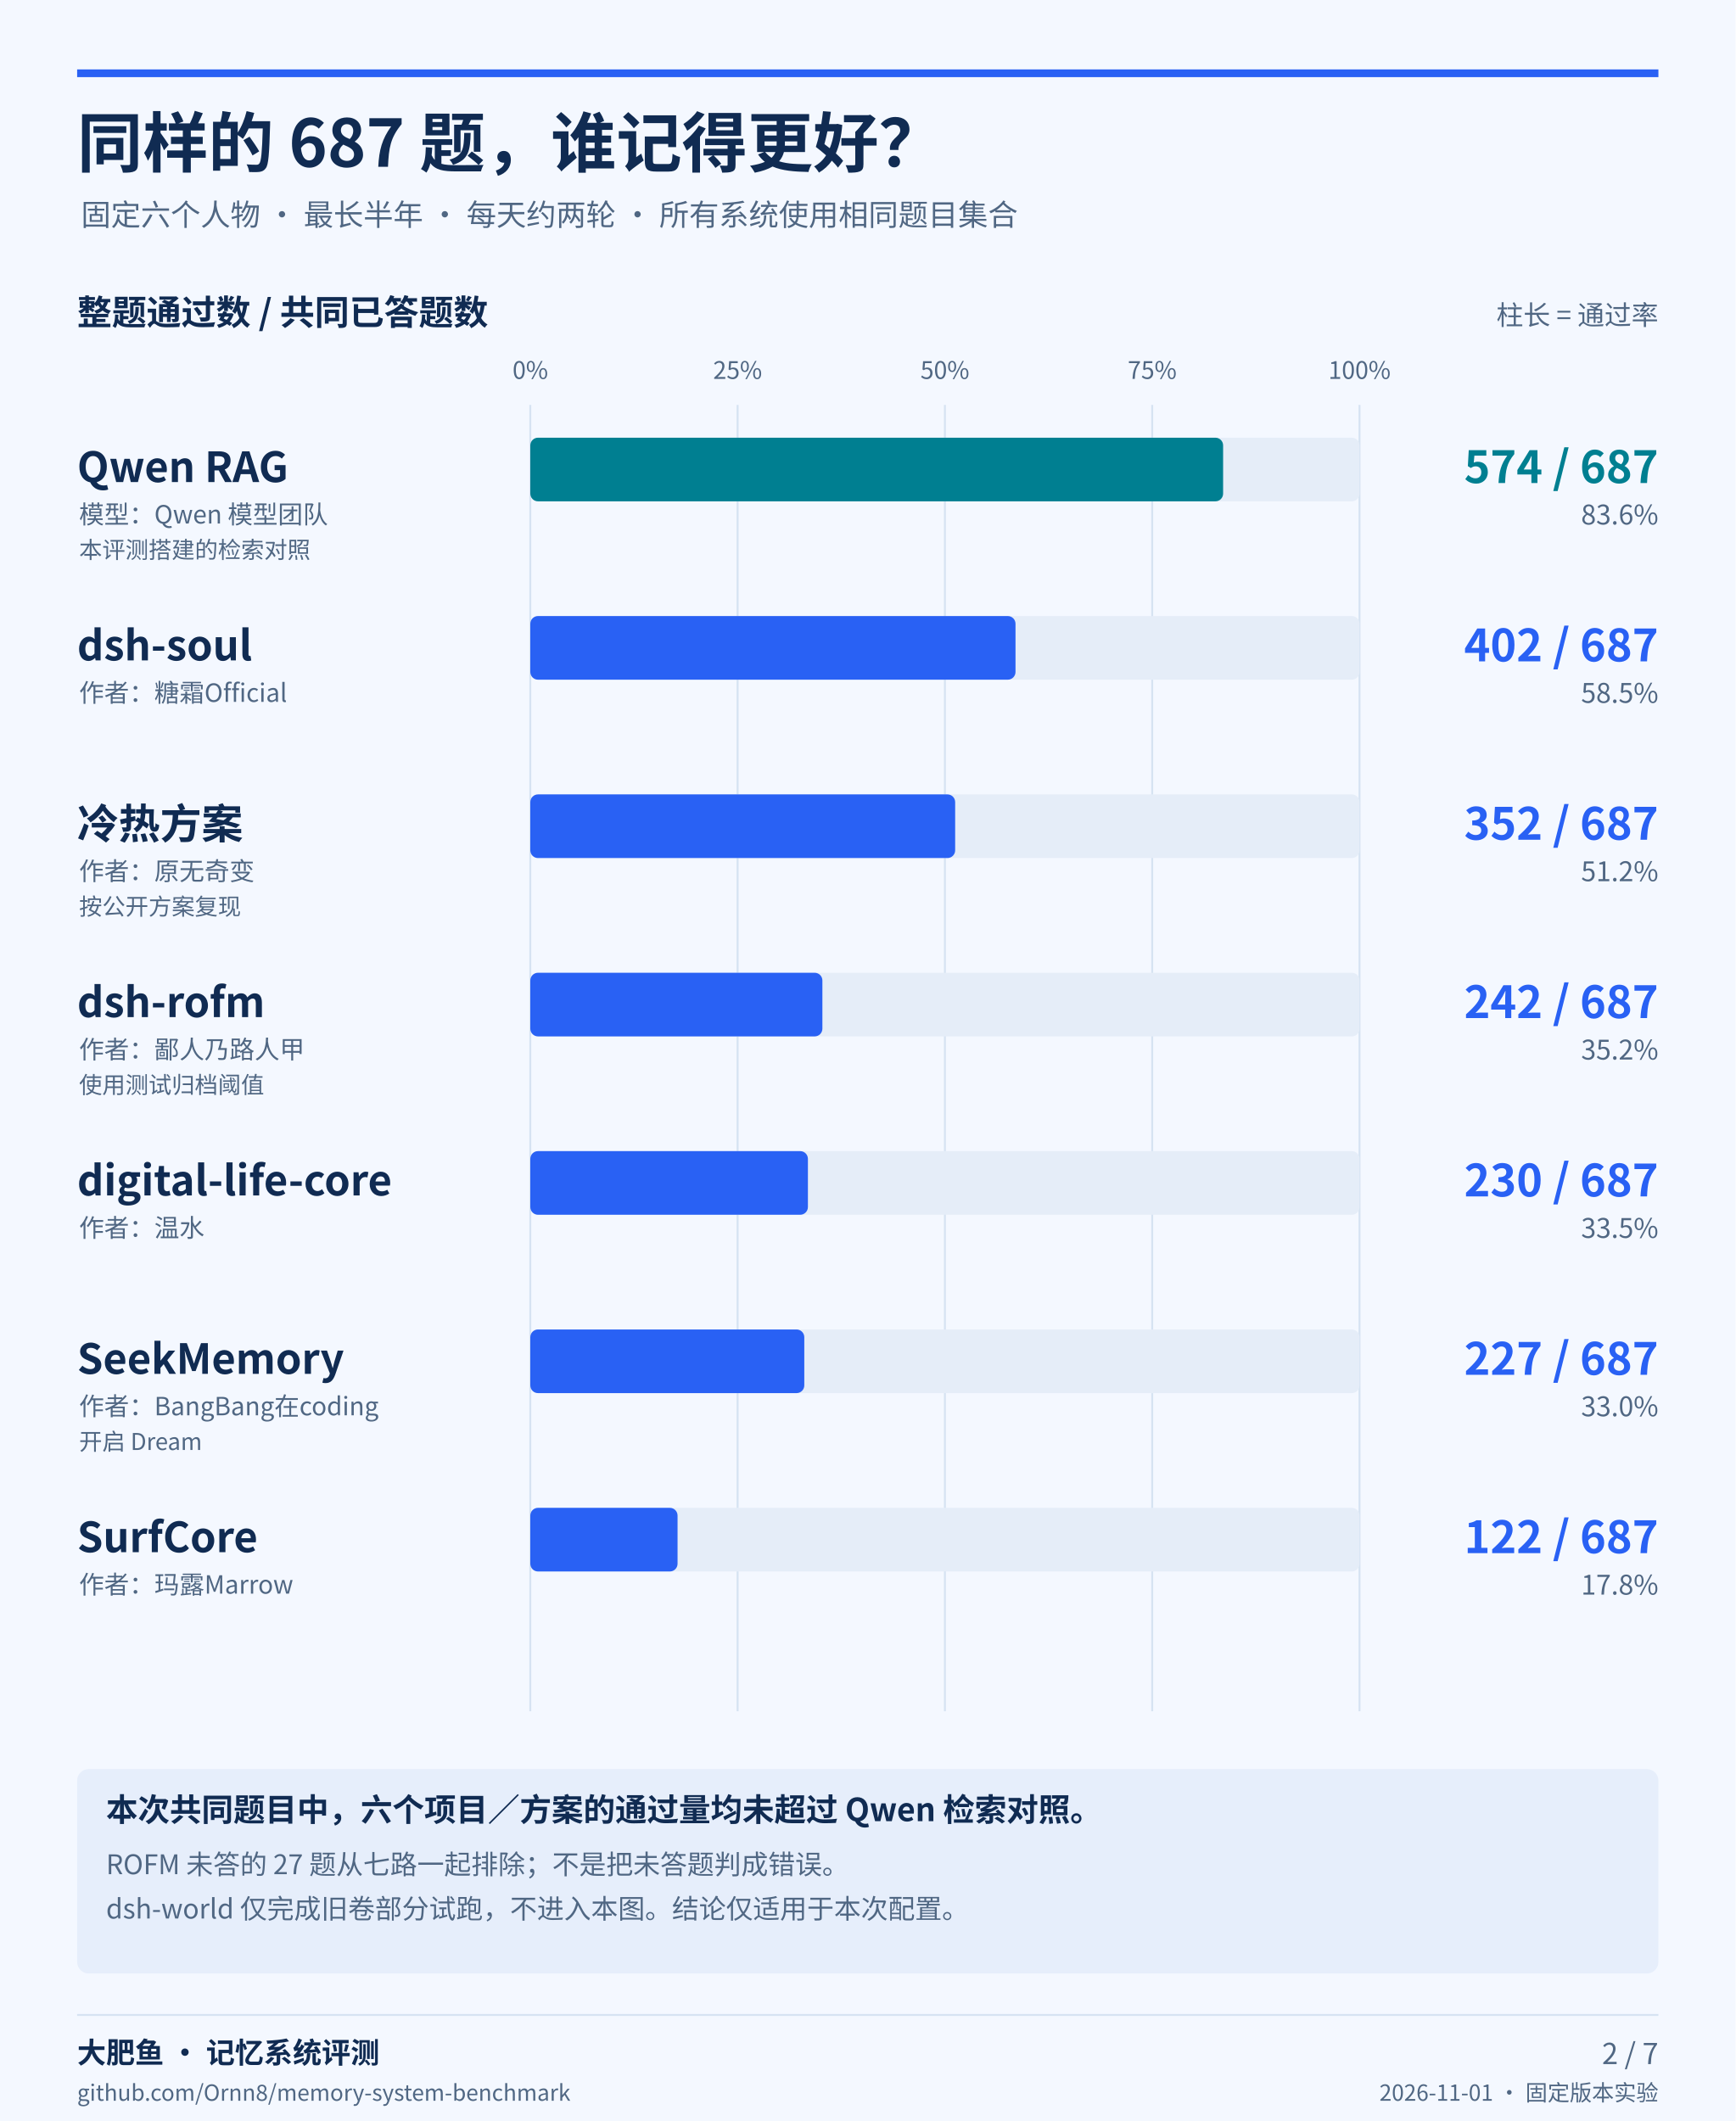
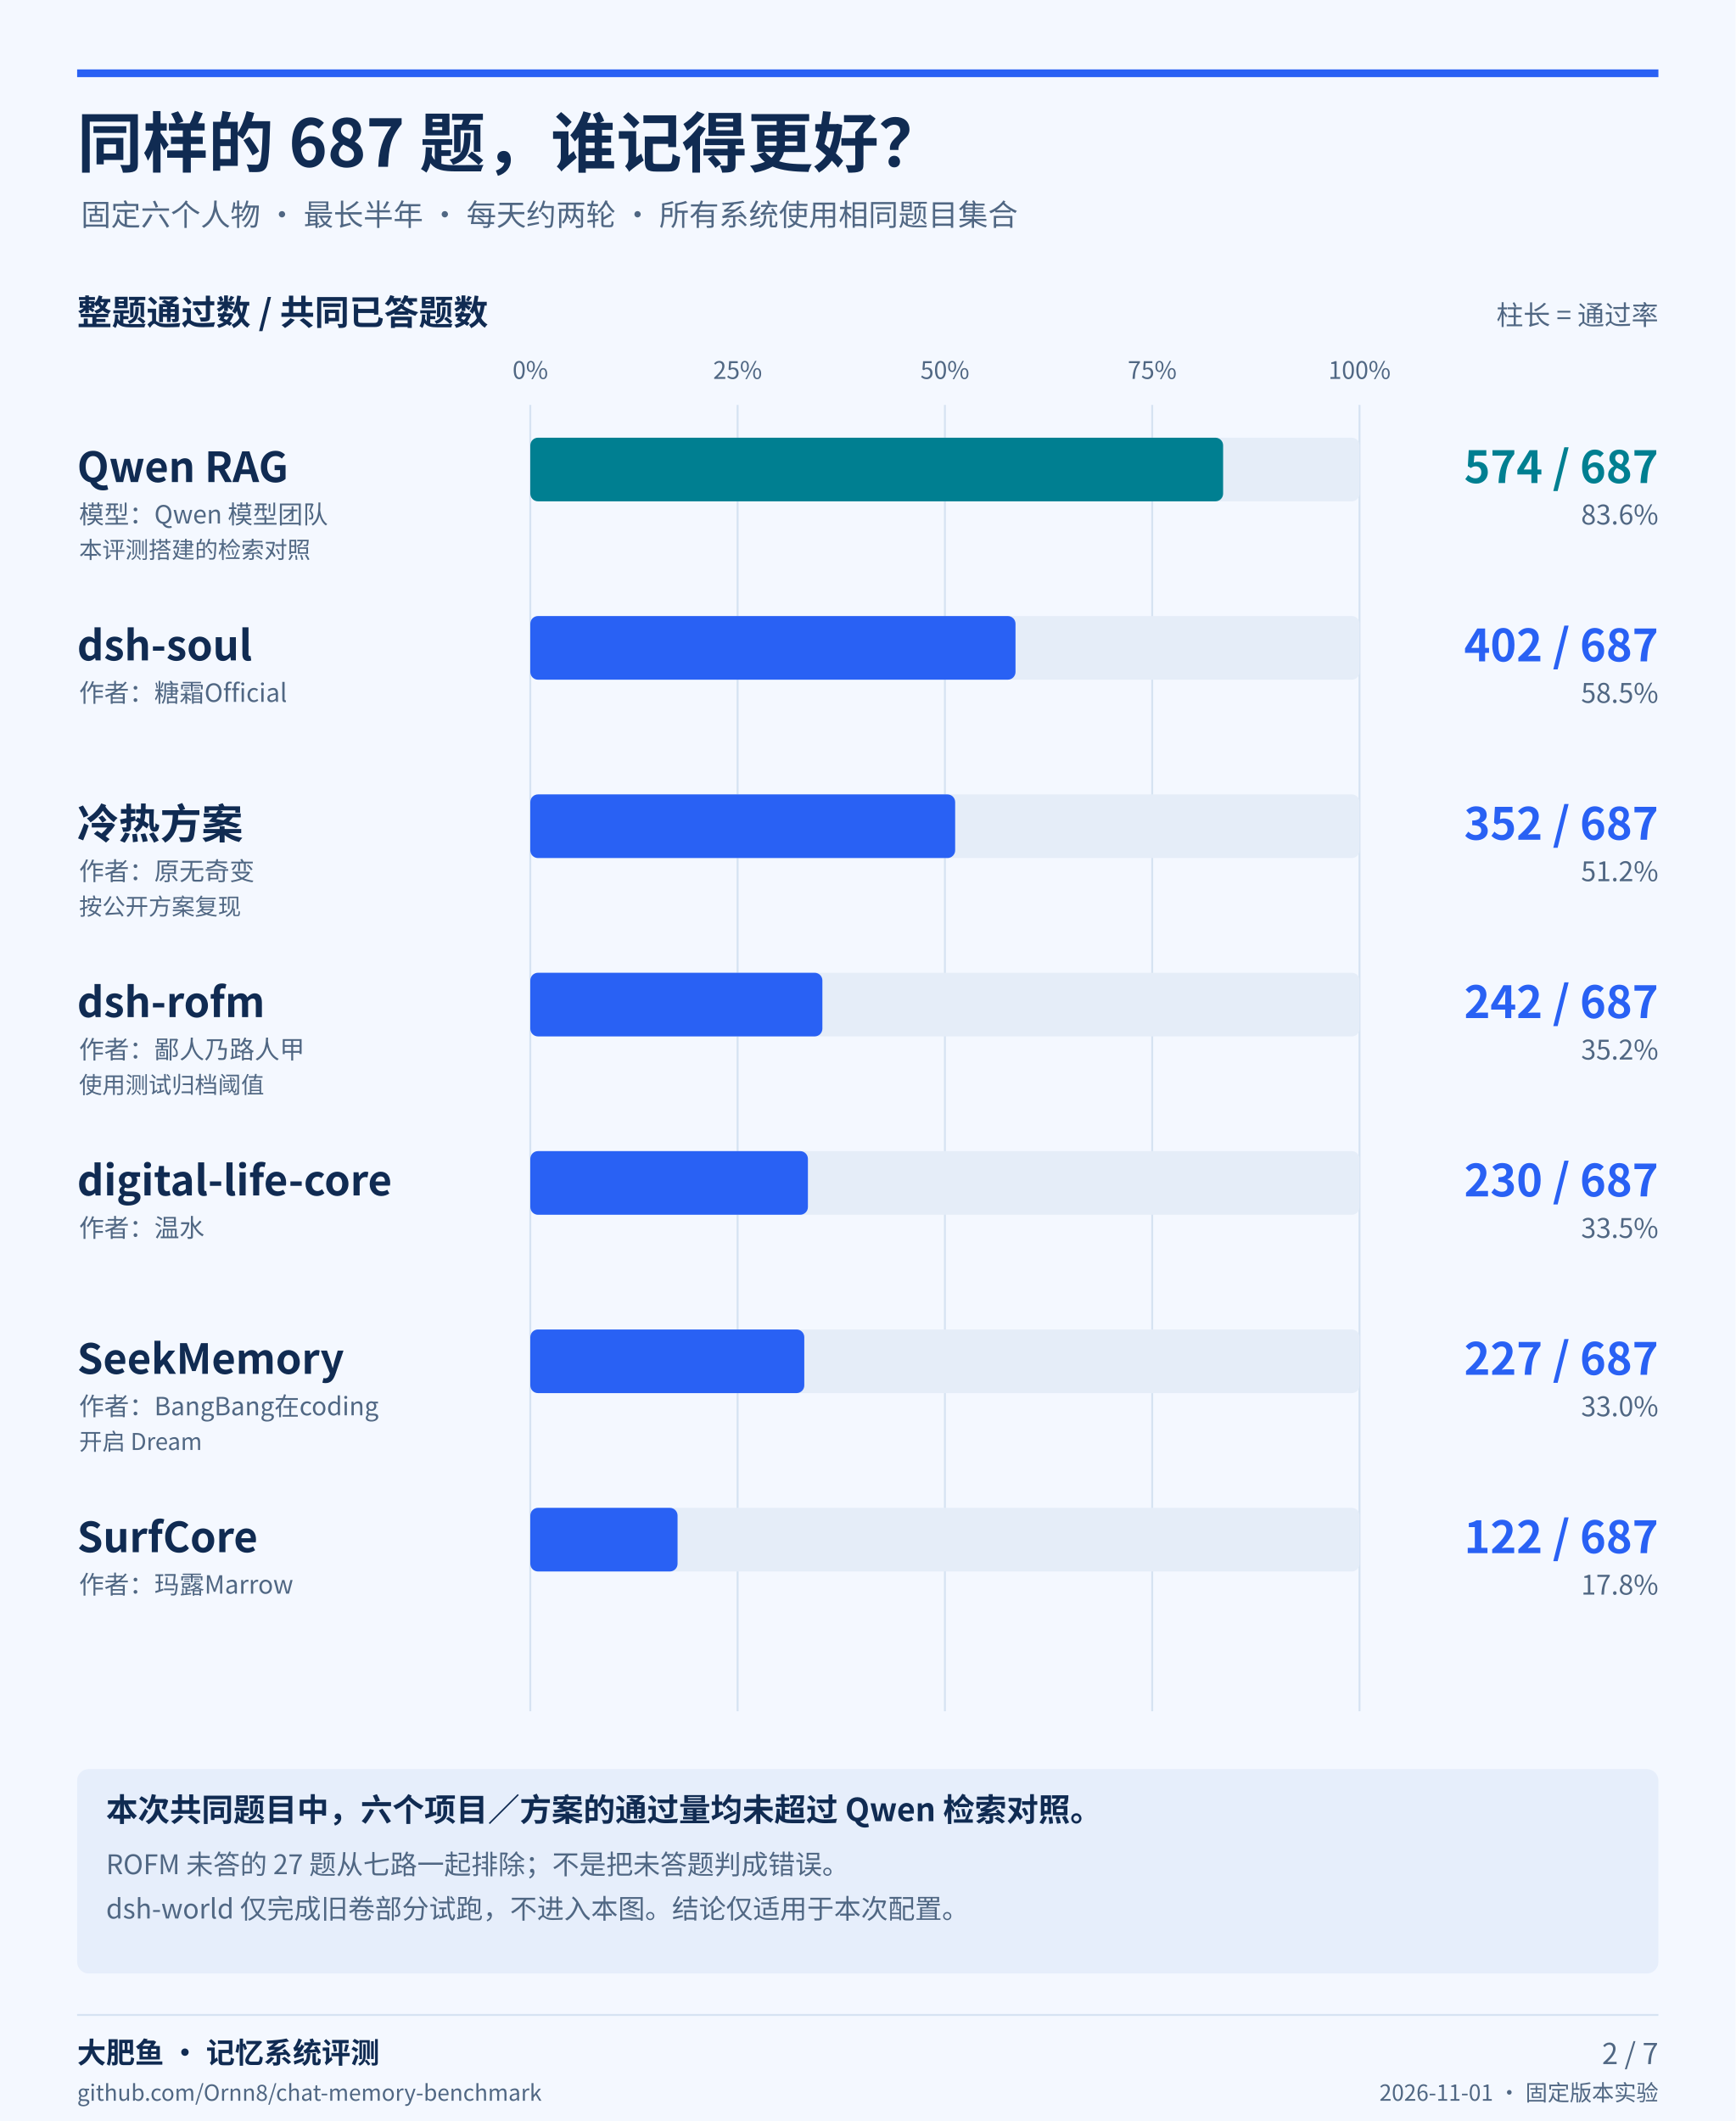
<svg xmlns="http://www.w3.org/2000/svg" width="1800" height="2200" viewBox="0 0 1800 2200">
  <style>text{font-family:"Microsoft YaHei","Noto Sans CJK SC",sans-serif;font-variant-numeric:tabular-nums}</style>
  <rect x="0" y="0" width="1800" height="2200" rx="0" fill="#f4f8ff" />
  <rect x="80" y="72" width="1640" height="8" rx="0" fill="#2961f4" />
  <text x="80" y="173" font-size="68" fill="#102b52" font-weight="700" text-anchor="start">同样的 687 题，谁记得更好？</text>
  <text x="84" y="234" font-size="31" fill="#506783" font-weight="400" text-anchor="start">固定六个人物 · 最长半年 · 每天约两轮 · 所有系统使用相同题目集合</text>
  <line x1="80" y1="2090" x2="1720" y2="2090" stroke="#d6e3f2" stroke-width="2" />
  <text x="80" y="2140" font-size="30" fill="#102b52" font-weight="700" text-anchor="start">大肥鱼 · 记忆系统评测</text>
-   <text x="80" y="2179" font-size="23" fill="#506783" font-weight="400" text-anchor="start">github.com/Ornn8/memory-system-benchmark</text>
+   <text x="80" y="2179" font-size="23" fill="#506783" font-weight="400" text-anchor="start">github.com/Ornn8/chat-memory-benchmark</text>
  <text x="1720" y="2141" font-size="30" fill="#506783" font-weight="400" text-anchor="end">2 / 7</text>
  <text x="1720" y="2179" font-size="23" fill="#506783" font-weight="400" text-anchor="end">2026-11-01 · 固定版本实验</text>
  <text x="80" y="337" font-size="36" fill="#102b52" font-weight="700" text-anchor="start">整题通过数 / 共同已答题数</text>
  <text x="1720" y="337" font-size="28" fill="#506783" font-weight="400" text-anchor="end">柱长 = 通过率</text>
  <line x1="550.0" y1="420" x2="550.0" y2="1775" stroke="#d6e3f2" stroke-width="2" />
  <text x="550.0" y="393" font-size="25" fill="#506783" font-weight="400" text-anchor="middle">0%</text>
  <line x1="765.0" y1="420" x2="765.0" y2="1775" stroke="#d6e3f2" stroke-width="2" />
  <text x="765.0" y="393" font-size="25" fill="#506783" font-weight="400" text-anchor="middle">25%</text>
  <line x1="980.0" y1="420" x2="980.0" y2="1775" stroke="#d6e3f2" stroke-width="2" />
  <text x="980.0" y="393" font-size="25" fill="#506783" font-weight="400" text-anchor="middle">50%</text>
  <line x1="1195.0" y1="420" x2="1195.0" y2="1775" stroke="#d6e3f2" stroke-width="2" />
  <text x="1195.0" y="393" font-size="25" fill="#506783" font-weight="400" text-anchor="middle">75%</text>
  <line x1="1410.0" y1="420" x2="1410.0" y2="1775" stroke="#d6e3f2" stroke-width="2" />
  <text x="1410.0" y="393" font-size="25" fill="#506783" font-weight="400" text-anchor="middle">100%</text>
  <text x="80" y="500" font-size="43" fill="#102b52" font-weight="700" text-anchor="start">Qwen RAG</text>
  <text x="82" y="543" font-size="26" fill="#506783" font-weight="400" text-anchor="start">模型：Qwen 模型团队</text>
  <text x="82" y="579" font-size="24" fill="#506783" font-weight="400" text-anchor="start">本评测搭建的检索对照</text>
  <rect x="550" y="454" width="860" height="66" rx="8" fill="#e5edf8" />
  <rect x="550" y="454" width="718.544" height="66" rx="8" fill="#007f91" />
  <text x="1720" y="501" font-size="46" fill="#007f91" font-weight="700" text-anchor="end">574 / 687</text>
  <text x="1720" y="544" font-size="28" fill="#506783" font-weight="400" text-anchor="end">83.6%</text>
  <text x="80" y="685" font-size="43" fill="#102b52" font-weight="700" text-anchor="start">dsh-soul</text>
  <text x="82" y="728" font-size="26" fill="#506783" font-weight="400" text-anchor="start">作者：糖霜Official</text>
  <rect x="550" y="639" width="860" height="66" rx="8" fill="#e5edf8" />
  <rect x="550" y="639" width="503.231" height="66" rx="8" fill="#2961f4" />
  <text x="1720" y="686" font-size="46" fill="#2961f4" font-weight="700" text-anchor="end">402 / 687</text>
  <text x="1720" y="729" font-size="28" fill="#506783" font-weight="400" text-anchor="end">58.5%</text>
  <text x="80" y="870" font-size="43" fill="#102b52" font-weight="700" text-anchor="start">冷热方案</text>
  <text x="82" y="913" font-size="26" fill="#506783" font-weight="400" text-anchor="start">作者：原无奇变</text>
  <text x="82" y="949" font-size="24" fill="#506783" font-weight="400" text-anchor="start">按公开方案复现</text>
  <rect x="550" y="824" width="860" height="66" rx="8" fill="#e5edf8" />
  <rect x="550" y="824" width="440.64" height="66" rx="8" fill="#2961f4" />
  <text x="1720" y="871" font-size="46" fill="#2961f4" font-weight="700" text-anchor="end">352 / 687</text>
  <text x="1720" y="914" font-size="28" fill="#506783" font-weight="400" text-anchor="end">51.2%</text>
  <text x="80" y="1055" font-size="43" fill="#102b52" font-weight="700" text-anchor="start">dsh-rofm</text>
  <text x="82" y="1098" font-size="26" fill="#506783" font-weight="400" text-anchor="start">作者：鄙人乃路人甲</text>
  <text x="82" y="1134" font-size="24" fill="#506783" font-weight="400" text-anchor="start">使用测试归档阈值</text>
  <rect x="550" y="1009" width="860" height="66" rx="8" fill="#e5edf8" />
  <rect x="550" y="1009" width="302.94" height="66" rx="8" fill="#2961f4" />
  <text x="1720" y="1056" font-size="46" fill="#2961f4" font-weight="700" text-anchor="end">242 / 687</text>
  <text x="1720" y="1099" font-size="28" fill="#506783" font-weight="400" text-anchor="end">35.2%</text>
  <text x="80" y="1240" font-size="43" fill="#102b52" font-weight="700" text-anchor="start">digital-life-core</text>
  <text x="82" y="1283" font-size="26" fill="#506783" font-weight="400" text-anchor="start">作者：温水</text>
  <rect x="550" y="1194" width="860" height="66" rx="8" fill="#e5edf8" />
  <rect x="550" y="1194" width="287.918" height="66" rx="8" fill="#2961f4" />
  <text x="1720" y="1241" font-size="46" fill="#2961f4" font-weight="700" text-anchor="end">230 / 687</text>
  <text x="1720" y="1284" font-size="28" fill="#506783" font-weight="400" text-anchor="end">33.5%</text>
  <text x="80" y="1425" font-size="43" fill="#102b52" font-weight="700" text-anchor="start">SeekMemory</text>
  <text x="82" y="1468" font-size="26" fill="#506783" font-weight="400" text-anchor="start">作者：BangBang在coding</text>
  <text x="82" y="1504" font-size="24" fill="#506783" font-weight="400" text-anchor="start">开启 Dream</text>
  <rect x="550" y="1379" width="860" height="66" rx="8" fill="#e5edf8" />
  <rect x="550" y="1379" width="284.163" height="66" rx="8" fill="#2961f4" />
  <text x="1720" y="1426" font-size="46" fill="#2961f4" font-weight="700" text-anchor="end">227 / 687</text>
  <text x="1720" y="1469" font-size="28" fill="#506783" font-weight="400" text-anchor="end">33.0%</text>
  <text x="80" y="1610" font-size="43" fill="#102b52" font-weight="700" text-anchor="start">SurfCore</text>
  <text x="82" y="1653" font-size="26" fill="#506783" font-weight="400" text-anchor="start">作者：玛露Marrow</text>
  <rect x="550" y="1564" width="860" height="66" rx="8" fill="#e5edf8" />
  <rect x="550" y="1564" width="152.722" height="66" rx="8" fill="#2961f4" />
  <text x="1720" y="1611" font-size="46" fill="#2961f4" font-weight="700" text-anchor="end">122 / 687</text>
  <text x="1720" y="1654" font-size="28" fill="#506783" font-weight="400" text-anchor="end">17.8%</text>
  <rect x="80" y="1835" width="1640" height="212" rx="12" fill="#e6eefb" />
  <text x="110" y="1889" font-size="33" fill="#102b52" font-weight="700" text-anchor="start">本次共同题目中，六个项目／方案的通过量均未超过 Qwen 检索对照。</text>
  <text x="110" y="1944" font-size="28" fill="#506783" font-weight="400" text-anchor="start">ROFM 未答的 27 题从七路一起排除；不是把未答题判成错误。</text>
  <text x="110" y="1990" font-size="28" fill="#506783" font-weight="400" text-anchor="start">dsh-world 仅完成旧卷部分试跑，不进入本图。结论仅适用于本次配置。</text>
</svg>
